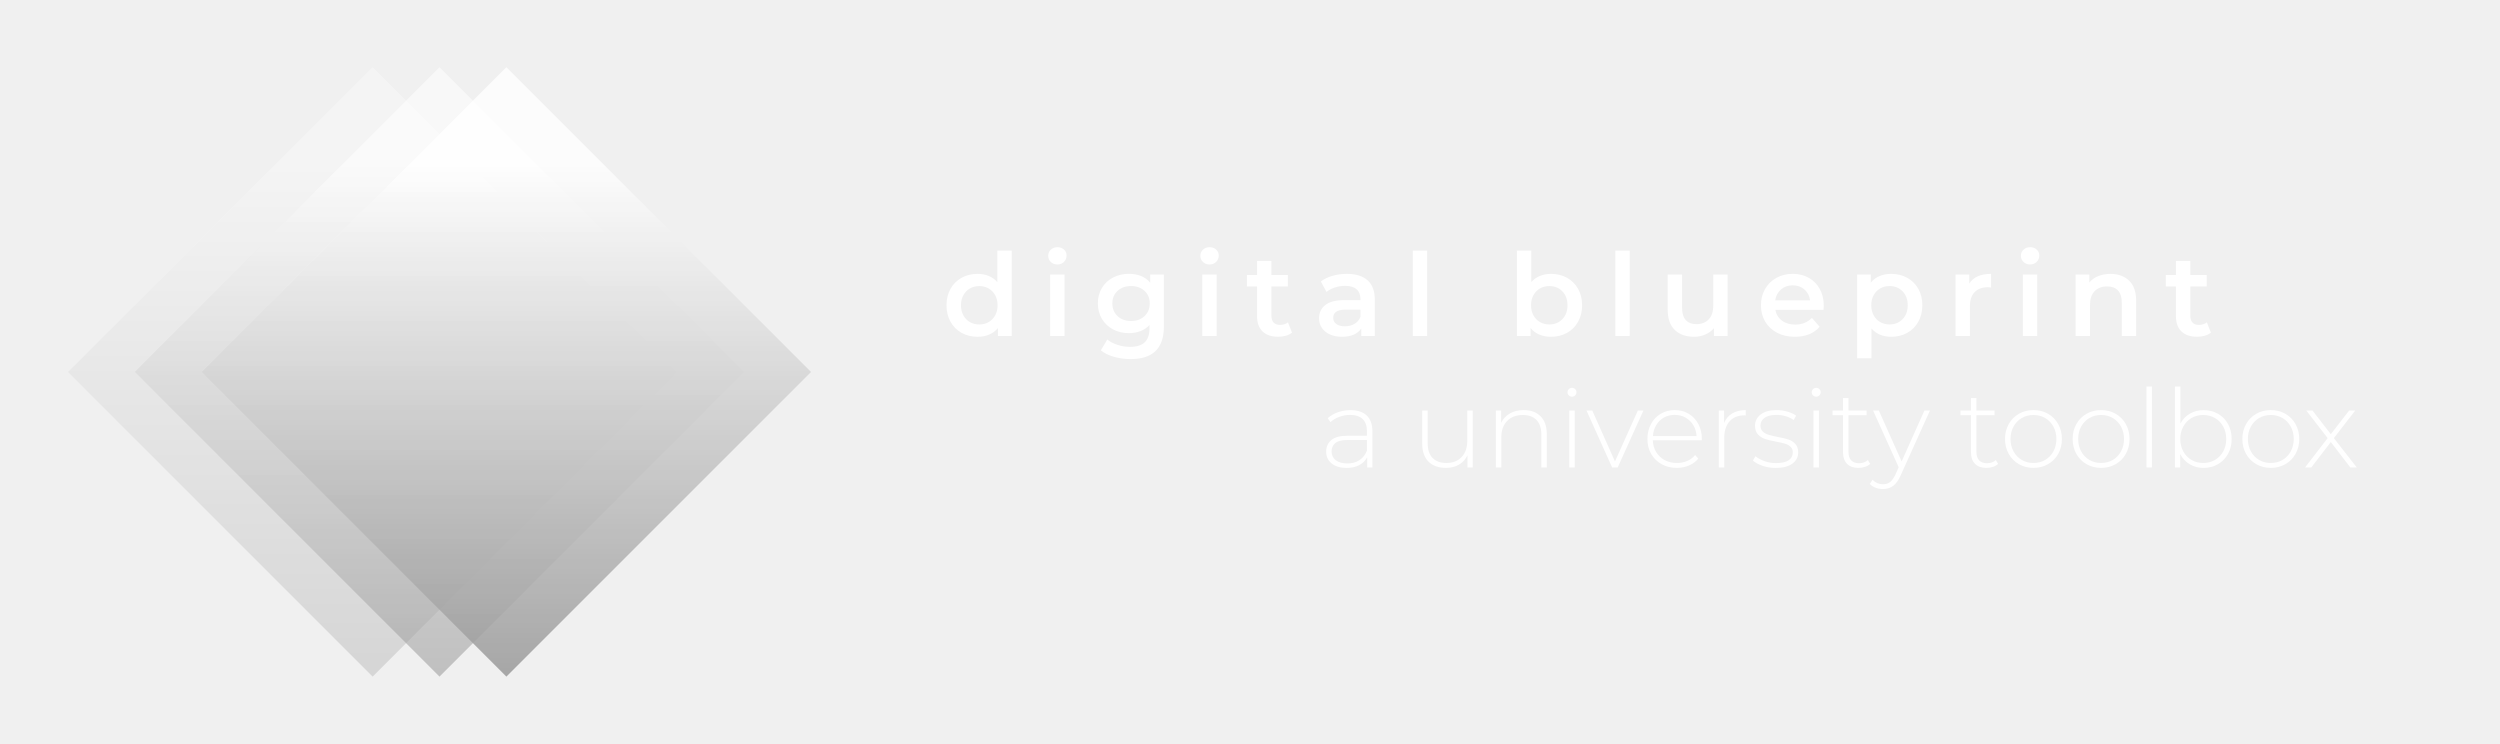
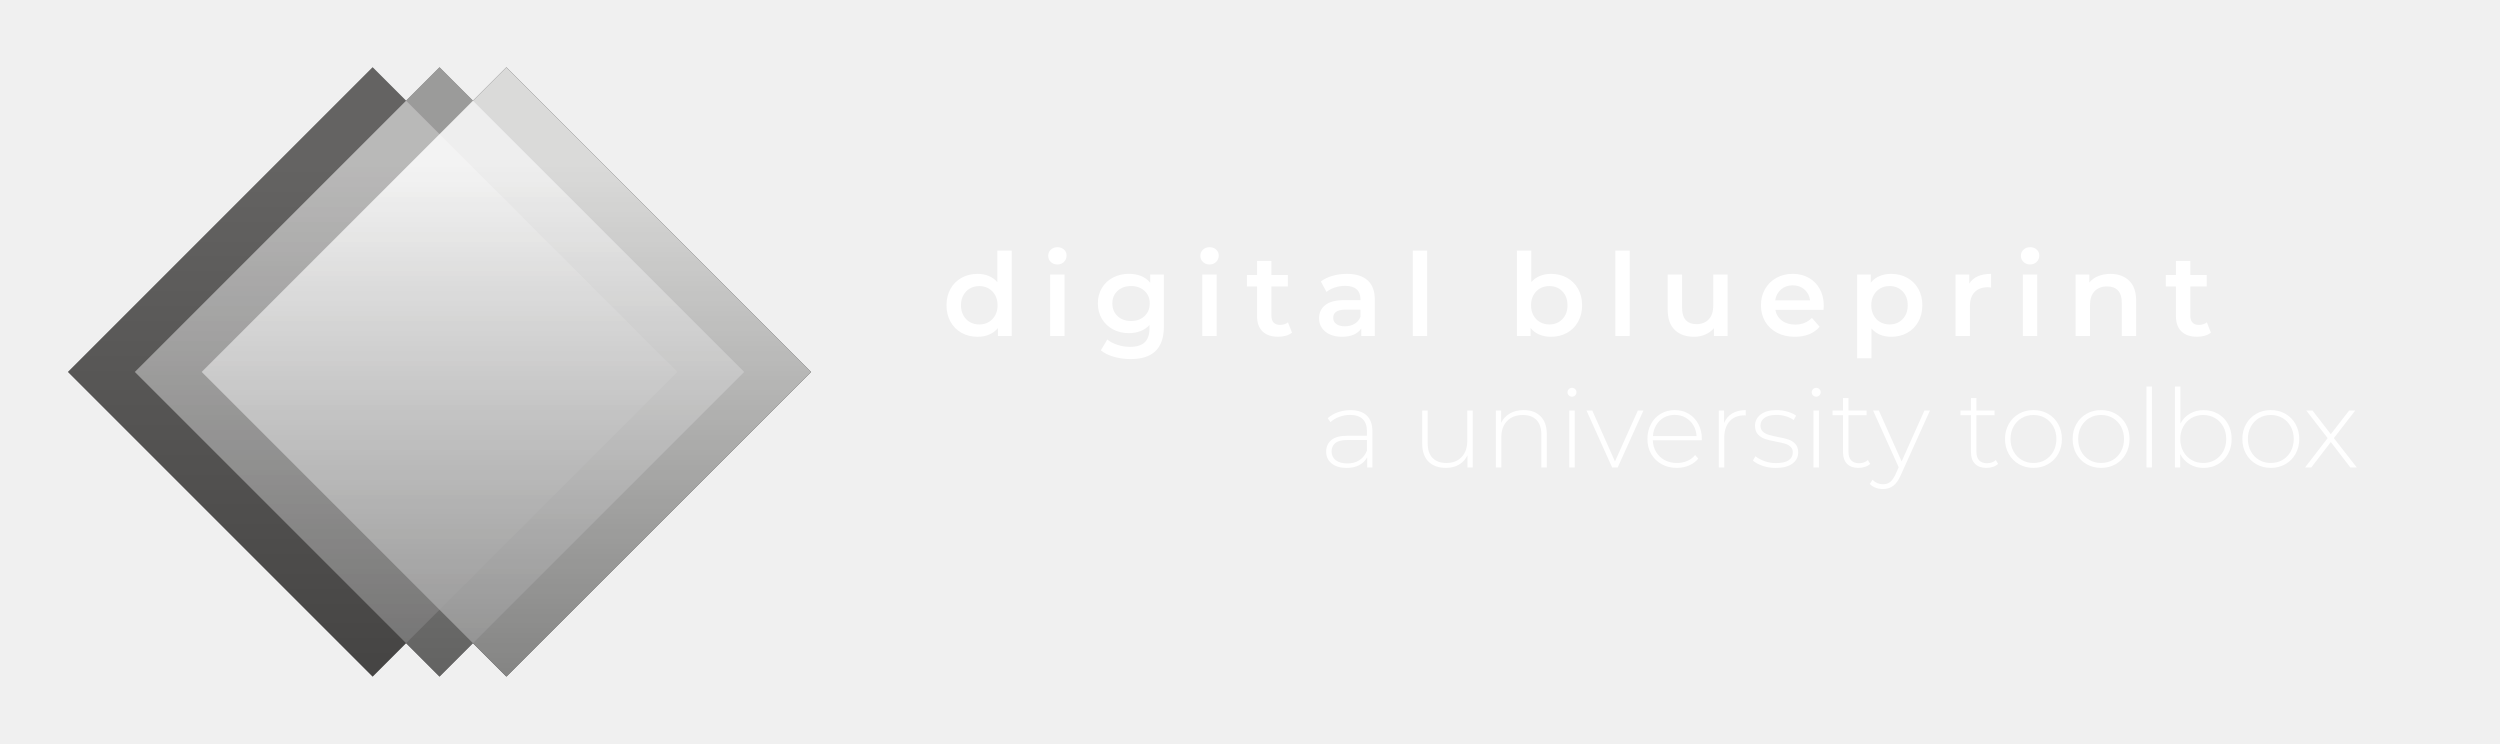
<svg xmlns="http://www.w3.org/2000/svg" xmlns:xlink="http://www.w3.org/1999/xlink" id="Ebene_1" data-name="Ebene 1" viewBox="0 0 1146 341">
  <defs>
+     <style>
+       .cls-1 {
+         fill: #fff;
+       }
+ 
+       .cls-2 {
+         fill: #222120;
+       }
+ 
+       .cls-3 {
+         fill: url(#Unbenannter_Verlauf_121);
+         opacity: .3;
+       }
+ 
+       .cls-4 {
+         fill: url(#Unbenannter_Verlauf_121-2);
+         opacity: .55;
+       }
+ 
+       .cls-5 {
+         fill: url(#Unbenannter_Verlauf_121-3);
+         opacity: .83;
+       }
+     </style>
    <linearGradient id="Unbenannter_Verlauf_121" data-name="Unbenannter Verlauf 121" x1="170.81" y1="-1531.84" x2="170.81" y2="-1811.16" gradientTransform="translate(-1131.9 1231.64) rotate(45)" gradientUnits="userSpaceOnUse">
      <stop offset=".01" stop-color="#999" />
      <stop offset=".84" stop-color="#fff" />
    </linearGradient>
    <linearGradient id="Unbenannter_Verlauf_121-2" data-name="Unbenannter Verlauf 121" x1="201.47" y1="-1531.84" x2="201.47" y2="-1811.16" gradientTransform="translate(-1122.92 1209.96) rotate(45)" xlink:href="#Unbenannter_Verlauf_121" />
    <linearGradient id="Unbenannter_Verlauf_121-3" data-name="Unbenannter Verlauf 121" x1="232.13" y1="-1531.84" x2="232.13" y2="-1811.16" gradientTransform="translate(-1113.94 1188.29) rotate(45)" xlink:href="#Unbenannter_Verlauf_121" />
  </defs>
  <g>
-     <path d="M463.77,114.89v39.12h-6.33v-3.64c-1.09,1.34-2.43,2.34-4.03,3.01-1.6,.67-3.37,1-5.3,1-2.71,0-5.14-.6-7.3-1.79-2.16-1.2-3.86-2.89-5.09-5.09s-1.84-4.72-1.84-7.57,.61-5.36,1.84-7.54,2.93-3.87,5.09-5.06c2.16-1.2,4.6-1.79,7.3-1.79,1.86,0,3.57,.32,5.11,.95s2.87,1.58,3.96,2.85v-14.45h6.59Zm-10.6,32.77c1.27-.72,2.27-1.75,3.01-3.08s1.11-2.88,1.11-4.64-.37-3.3-1.11-4.64c-.74-1.33-1.74-2.36-3.01-3.08-1.26-.72-2.69-1.08-4.27-1.08s-3,.36-4.27,1.08-2.27,1.75-3.01,3.08c-.74,1.34-1.11,2.88-1.11,4.64s.37,3.3,1.11,4.64,1.74,2.36,3.01,3.08,2.69,1.08,4.27,1.08,3.01-.36,4.27-1.08Z" style="fill: #fff;" />
-     <path d="M481.7,120.08c-.81-.76-1.21-1.7-1.21-2.82s.4-2.06,1.21-2.82c.81-.75,1.81-1.13,3.01-1.13s2.2,.36,3,1.08c.81,.72,1.21,1.63,1.21,2.72,0,1.16-.4,2.13-1.19,2.93s-1.8,1.19-3.03,1.19-2.2-.38-3.01-1.13Zm-.32,5.77h6.59v28.16h-6.59v-28.16Z" style="fill: #fff;" />
-     <path d="M533.52,125.85v23.88c0,9.91-5.06,14.87-15.18,14.87-2.71,0-5.27-.34-7.7-1.03-2.42-.68-4.43-1.68-6.01-2.98l2.95-4.96c1.23,1.02,2.79,1.84,4.67,2.45,1.88,.62,3.79,.92,5.72,.92,3.09,0,5.36-.7,6.8-2.11,1.44-1.41,2.16-3.55,2.16-6.43v-1.48c-1.13,1.23-2.5,2.16-4.11,2.79-1.62,.63-3.39,.95-5.33,.95-2.67,0-5.09-.57-7.25-1.71-2.16-1.14-3.87-2.75-5.11-4.82-1.25-2.07-1.87-4.45-1.87-7.12s.62-5.04,1.87-7.09,2.95-3.65,5.11-4.77c2.16-1.12,4.58-1.69,7.25-1.69,2.04,0,3.89,.33,5.56,1,1.67,.67,3.07,1.69,4.19,3.06v-3.74h6.27Zm-8.88,19.06c1.6-1.49,2.4-3.44,2.4-5.83s-.8-4.27-2.4-5.75c-1.6-1.47-3.65-2.21-6.14-2.21s-4.6,.74-6.2,2.21c-1.6,1.48-2.4,3.39-2.4,5.75s.8,4.33,2.4,5.83,3.66,2.24,6.2,2.24,4.54-.75,6.14-2.24Z" style="fill: #fff;" />
-     <path d="M551.45,120.08c-.81-.76-1.21-1.7-1.21-2.82s.4-2.06,1.21-2.82c.81-.75,1.81-1.13,3.01-1.13s2.2,.36,3,1.08c.81,.72,1.21,1.63,1.21,2.72,0,1.16-.4,2.13-1.19,2.93s-1.8,1.19-3.03,1.19-2.2-.38-3.01-1.13Zm-.32,5.77h6.59v28.16h-6.59v-28.16Z" style="fill: #fff;" />
-     <path d="M592.26,152.48c-.77,.63-1.71,1.11-2.82,1.42s-2.28,.47-3.51,.47c-3.09,0-5.48-.81-7.17-2.43-1.69-1.62-2.53-3.97-2.53-7.07v-13.55h-4.64v-5.27h4.64v-6.43h6.59v6.43h7.54v5.27h-7.54v13.39c0,1.37,.33,2.42,1,3.14,.67,.72,1.63,1.08,2.9,1.08,1.48,0,2.71-.39,3.69-1.16l1.84,4.69Z" style="fill: #fff;" />
-     <path d="M626.93,128.52c2.2,1.99,3.29,4.98,3.29,8.99v16.5h-6.22v-3.43c-.81,1.23-1.96,2.17-3.45,2.82-1.49,.65-3.3,.98-5.4,.98s-3.96-.36-5.54-1.08c-1.58-.72-2.8-1.72-3.67-3s-1.29-2.73-1.29-4.35c0-2.53,.94-4.56,2.82-6.09,1.88-1.53,4.84-2.29,8.88-2.29h7.28v-.42c0-1.97-.59-3.48-1.77-4.54-1.18-1.05-2.93-1.58-5.25-1.58-1.58,0-3.14,.25-4.67,.74-1.53,.49-2.82,1.18-3.88,2.05l-2.58-4.8c1.48-1.12,3.25-1.99,5.33-2.58,2.07-.6,4.27-.9,6.59-.9,4.15,0,7.32,.99,9.52,2.98Zm-6.01,19.93c1.28-.76,2.19-1.84,2.71-3.24v-3.27h-6.8c-3.8,0-5.69,1.25-5.69,3.74,0,1.2,.47,2.14,1.42,2.85s2.27,1.05,3.96,1.05,3.12-.38,4.4-1.13Z" style="fill: #fff;" />
-     <path d="M647.62,114.89h6.59v39.12h-6.59v-39.12Z" style="fill: #fff;" />
-     <path d="M718.3,127.33c2.16,1.2,3.86,2.88,5.09,5.06s1.85,4.69,1.85,7.54-.62,5.37-1.85,7.57-2.93,3.89-5.09,5.09c-2.16,1.2-4.61,1.79-7.35,1.79-1.93,0-3.7-.34-5.3-1-1.6-.67-2.94-1.67-4.03-3.01v3.64h-6.27v-39.12h6.59v14.39c1.12-1.23,2.45-2.16,3.98-2.79,1.53-.63,3.21-.95,5.04-.95,2.74,0,5.19,.6,7.35,1.79Zm-2.11,18.98c1.56-1.62,2.35-3.74,2.35-6.38s-.78-4.76-2.35-6.38c-1.56-1.62-3.56-2.42-5.98-2.42-1.58,0-3.01,.36-4.27,1.08-1.26,.72-2.27,1.75-3,3.08-.74,1.34-1.11,2.88-1.11,4.64s.37,3.3,1.11,4.64,1.74,2.36,3,3.08c1.27,.72,2.69,1.08,4.27,1.08,2.42,0,4.42-.81,5.98-2.43Z" style="fill: #fff;" />
-     <path d="M740.47,114.89h6.59v39.12h-6.59v-39.12Z" style="fill: #fff;" />
-     <path d="M791.93,125.85v28.16h-6.27v-3.59c-1.05,1.27-2.37,2.24-3.96,2.93-1.58,.69-3.29,1.03-5.11,1.03-3.76,0-6.72-1.05-8.88-3.14-2.16-2.09-3.24-5.19-3.24-9.3v-16.08h6.59v15.19c0,2.53,.57,4.42,1.71,5.67,1.14,1.25,2.77,1.87,4.88,1.87,2.35,0,4.23-.73,5.62-2.19s2.08-3.56,2.08-6.3v-14.24h6.59Z" style="fill: #fff;" />
-     <path d="M835.9,142.04h-22.09c.39,2.07,1.4,3.72,3.03,4.93s3.66,1.82,6.09,1.82c3.09,0,5.64-1.02,7.65-3.06l3.53,4.06c-1.27,1.51-2.87,2.65-4.8,3.43-1.93,.77-4.11,1.16-6.54,1.16-3.09,0-5.82-.62-8.17-1.85s-4.17-2.94-5.46-5.14-1.92-4.68-1.92-7.46,.62-5.21,1.87-7.41,2.98-3.91,5.19-5.14c2.21-1.23,4.71-1.85,7.49-1.85s5.19,.61,7.36,1.82c2.16,1.21,3.85,2.92,5.06,5.12s1.82,4.74,1.82,7.62c0,.46-.04,1.11-.11,1.95Zm-19.48-9.36c-1.46,1.25-2.35,2.91-2.66,4.98h15.98c-.28-2.04-1.14-3.69-2.58-4.96-1.44-1.26-3.23-1.9-5.38-1.9s-3.89,.62-5.35,1.87Z" style="fill: #fff;" />
-     <path d="M874.26,127.33c2.16,1.2,3.86,2.88,5.09,5.06s1.85,4.69,1.85,7.54-.62,5.37-1.85,7.57-2.93,3.89-5.09,5.09c-2.16,1.2-4.61,1.79-7.35,1.79-3.8,0-6.8-1.27-9.02-3.8v13.66h-6.59v-38.38h6.27v3.69c1.09-1.34,2.43-2.34,4.03-3.01s3.37-1,5.3-1c2.74,0,5.19,.6,7.35,1.79Zm-2.11,18.98c1.56-1.62,2.35-3.74,2.35-6.38s-.78-4.76-2.35-6.38c-1.56-1.62-3.56-2.42-5.98-2.42-1.58,0-3.01,.36-4.27,1.08-1.26,.72-2.27,1.75-3,3.08-.74,1.34-1.11,2.88-1.11,4.64s.37,3.3,1.11,4.64,1.74,2.36,3,3.08c1.27,.72,2.69,1.08,4.27,1.08,2.42,0,4.42-.81,5.98-2.43Z" style="fill: #fff;" />
-     <path d="M912.72,125.54v6.28c-.56-.11-1.07-.16-1.53-.16-2.57,0-4.57,.75-6.01,2.24-1.44,1.49-2.16,3.65-2.16,6.46v13.66h-6.59v-28.16h6.27v4.11c1.9-2.95,5.24-4.43,10.02-4.43Z" style="fill: #fff;" />
-     <path d="M927.59,120.08c-.81-.76-1.21-1.7-1.21-2.82s.4-2.06,1.21-2.82c.81-.75,1.81-1.13,3.01-1.13s2.2,.36,3,1.08c.81,.72,1.21,1.63,1.21,2.72,0,1.16-.4,2.13-1.19,2.93s-1.8,1.19-3.03,1.19-2.2-.38-3.01-1.13Zm-.32,5.77h6.59v28.16h-6.59v-28.16Z" style="fill: #fff;" />
-     <path d="M975.99,128.65c2.14,2.07,3.22,5.15,3.22,9.23v16.13h-6.59v-15.29c0-2.46-.58-4.31-1.74-5.56s-2.81-1.87-4.96-1.87c-2.43,0-4.34,.73-5.75,2.19-1.41,1.46-2.11,3.56-2.11,6.3v14.24h-6.59v-28.16h6.27v3.64c1.09-1.3,2.46-2.29,4.11-2.95s3.51-1,5.59-1c3.55,0,6.4,1.04,8.54,3.11Z" style="fill: #fff;" />
-     <path d="M1013.48,152.48c-.77,.63-1.71,1.11-2.82,1.42s-2.28,.47-3.51,.47c-3.09,0-5.48-.81-7.17-2.43-1.69-1.62-2.53-3.97-2.53-7.07v-13.55h-4.64v-5.27h4.64v-6.43h6.59v6.43h7.54v5.27h-7.54v13.39c0,1.37,.33,2.42,1,3.14,.67,.72,1.63,1.08,2.9,1.08,1.48,0,2.71-.39,3.69-1.16l1.84,4.69Z" style="fill: #fff;" />
+     <path class="cls-1" d="M463.77,114.89v39.12h-6.33v-3.64c-1.09,1.34-2.43,2.34-4.03,3.01-1.6,.67-3.37,1-5.3,1-2.71,0-5.14-.6-7.3-1.79-2.16-1.2-3.86-2.89-5.09-5.09s-1.84-4.72-1.84-7.57,.61-5.36,1.84-7.54,2.93-3.87,5.09-5.06c2.16-1.2,4.6-1.79,7.3-1.79,1.86,0,3.57,.32,5.11,.95s2.87,1.58,3.96,2.85v-14.45h6.59Zm-10.6,32.77c1.27-.72,2.27-1.75,3.01-3.08s1.11-2.88,1.11-4.64-.37-3.3-1.11-4.64c-.74-1.33-1.74-2.36-3.01-3.08-1.26-.72-2.69-1.08-4.27-1.08s-3,.36-4.27,1.08-2.27,1.75-3.01,3.08c-.74,1.34-1.11,2.88-1.11,4.64s.37,3.3,1.11,4.64,1.74,2.36,3.01,3.08,2.69,1.08,4.27,1.08,3.01-.36,4.27-1.08Z" />
+     <path class="cls-1" d="M481.7,120.08c-.81-.76-1.21-1.7-1.21-2.82s.4-2.06,1.21-2.82c.81-.75,1.81-1.13,3.01-1.13s2.2,.36,3,1.08c.81,.72,1.21,1.63,1.21,2.72,0,1.16-.4,2.13-1.19,2.93s-1.8,1.19-3.03,1.19-2.2-.38-3.01-1.13Zm-.32,5.77h6.59v28.16h-6.59v-28.16Z" />
+     <path class="cls-1" d="M533.52,125.85v23.88c0,9.91-5.06,14.87-15.18,14.87-2.71,0-5.27-.34-7.7-1.03-2.42-.68-4.43-1.68-6.01-2.98l2.95-4.96c1.23,1.02,2.79,1.84,4.67,2.45,1.88,.62,3.79,.92,5.72,.92,3.09,0,5.36-.7,6.8-2.11,1.44-1.41,2.16-3.55,2.16-6.43v-1.48c-1.13,1.23-2.5,2.16-4.11,2.79-1.62,.63-3.39,.95-5.33,.95-2.67,0-5.09-.57-7.25-1.71-2.16-1.14-3.87-2.75-5.11-4.82-1.25-2.07-1.87-4.45-1.87-7.12s.62-5.04,1.87-7.09,2.95-3.65,5.11-4.77c2.16-1.12,4.58-1.69,7.25-1.69,2.04,0,3.89,.33,5.56,1,1.67,.67,3.07,1.69,4.19,3.06v-3.74h6.27Zm-8.88,19.06c1.6-1.49,2.4-3.44,2.4-5.83s-.8-4.27-2.4-5.75c-1.6-1.47-3.65-2.21-6.14-2.21s-4.6,.74-6.2,2.21c-1.6,1.48-2.4,3.39-2.4,5.75s.8,4.33,2.4,5.83,3.66,2.24,6.2,2.24,4.54-.75,6.14-2.24Z" />
+     <path class="cls-1" d="M551.45,120.08c-.81-.76-1.21-1.7-1.21-2.82s.4-2.06,1.21-2.82c.81-.75,1.81-1.13,3.01-1.13s2.2,.36,3,1.08c.81,.72,1.21,1.63,1.21,2.72,0,1.16-.4,2.13-1.19,2.93s-1.8,1.19-3.03,1.19-2.2-.38-3.01-1.13Zm-.32,5.77h6.59v28.16h-6.59v-28.16Z" />
+     <path class="cls-1" d="M592.26,152.48c-.77,.63-1.71,1.11-2.82,1.42s-2.28,.47-3.51,.47c-3.09,0-5.48-.81-7.17-2.43-1.69-1.62-2.53-3.97-2.53-7.07v-13.55h-4.64v-5.27h4.64v-6.43h6.59v6.43h7.54v5.27h-7.54v13.39c0,1.37,.33,2.42,1,3.14,.67,.72,1.63,1.08,2.9,1.08,1.48,0,2.71-.39,3.69-1.16l1.84,4.69Z" />
+     <path class="cls-1" d="M626.93,128.52c2.2,1.99,3.29,4.98,3.29,8.99v16.5h-6.22v-3.43c-.81,1.23-1.96,2.17-3.45,2.82-1.49,.65-3.3,.98-5.4,.98s-3.96-.36-5.54-1.08c-1.58-.72-2.8-1.72-3.67-3s-1.29-2.73-1.29-4.35c0-2.53,.94-4.56,2.82-6.09,1.88-1.53,4.84-2.29,8.88-2.29h7.28v-.42c0-1.97-.59-3.48-1.77-4.54-1.18-1.05-2.93-1.58-5.25-1.58-1.58,0-3.14,.25-4.67,.74-1.53,.49-2.82,1.18-3.88,2.05l-2.58-4.8c1.48-1.12,3.25-1.99,5.33-2.58,2.07-.6,4.27-.9,6.59-.9,4.15,0,7.32,.99,9.52,2.98Zm-6.01,19.93c1.28-.76,2.19-1.84,2.71-3.24v-3.27h-6.8c-3.8,0-5.69,1.25-5.69,3.74,0,1.2,.47,2.14,1.42,2.85s2.27,1.05,3.96,1.05,3.12-.38,4.4-1.13Z" />
+     <path class="cls-1" d="M647.62,114.89h6.59v39.12h-6.59v-39.12Z" />
+     <path class="cls-1" d="M718.3,127.33c2.16,1.2,3.86,2.88,5.09,5.06s1.85,4.69,1.85,7.54-.62,5.37-1.85,7.57-2.93,3.89-5.09,5.09c-2.16,1.2-4.61,1.79-7.35,1.79-1.93,0-3.7-.34-5.3-1-1.6-.67-2.94-1.67-4.03-3.01v3.64h-6.27v-39.12h6.59v14.39c1.12-1.23,2.45-2.16,3.98-2.79,1.53-.63,3.21-.95,5.04-.95,2.74,0,5.19,.6,7.35,1.79Zm-2.11,18.98c1.56-1.62,2.35-3.74,2.35-6.38s-.78-4.76-2.35-6.38c-1.56-1.62-3.56-2.42-5.98-2.42-1.58,0-3.01,.36-4.27,1.08-1.26,.72-2.27,1.75-3,3.08-.74,1.34-1.11,2.88-1.11,4.64s.37,3.3,1.11,4.64,1.74,2.36,3,3.08c1.27,.72,2.69,1.08,4.27,1.08,2.42,0,4.42-.81,5.98-2.43Z" />
+     <path class="cls-1" d="M740.47,114.89h6.59v39.12h-6.59v-39.12Z" />
+     <path class="cls-1" d="M791.93,125.85v28.16h-6.27v-3.59c-1.05,1.27-2.37,2.24-3.96,2.93-1.58,.69-3.29,1.03-5.11,1.03-3.76,0-6.72-1.05-8.88-3.14-2.16-2.09-3.24-5.19-3.24-9.3v-16.08h6.59v15.19c0,2.53,.57,4.42,1.71,5.67,1.14,1.25,2.77,1.87,4.88,1.87,2.35,0,4.23-.73,5.62-2.19s2.08-3.56,2.08-6.3v-14.24h6.59Z" />
+     <path class="cls-1" d="M835.9,142.04h-22.09c.39,2.07,1.4,3.72,3.03,4.93s3.66,1.82,6.09,1.82c3.09,0,5.64-1.02,7.65-3.06l3.53,4.06c-1.27,1.51-2.87,2.65-4.8,3.43-1.93,.77-4.11,1.16-6.54,1.16-3.09,0-5.82-.62-8.17-1.85s-4.17-2.94-5.46-5.14-1.92-4.68-1.92-7.46,.62-5.21,1.87-7.41,2.98-3.91,5.19-5.14c2.21-1.23,4.71-1.85,7.49-1.85s5.19,.61,7.36,1.82c2.16,1.21,3.85,2.92,5.06,5.12s1.82,4.74,1.82,7.62c0,.46-.04,1.11-.11,1.95Zm-19.48-9.36c-1.46,1.25-2.35,2.91-2.66,4.98h15.98c-.28-2.04-1.14-3.69-2.58-4.96-1.44-1.26-3.23-1.9-5.38-1.9s-3.89,.62-5.35,1.87Z" />
+     <path class="cls-1" d="M874.26,127.33c2.16,1.2,3.86,2.88,5.09,5.06s1.85,4.69,1.85,7.54-.62,5.37-1.85,7.57-2.93,3.89-5.09,5.09c-2.16,1.2-4.61,1.79-7.35,1.79-3.8,0-6.8-1.27-9.02-3.8v13.66h-6.59v-38.38h6.27v3.69c1.09-1.34,2.43-2.34,4.03-3.01s3.37-1,5.3-1c2.74,0,5.19,.6,7.35,1.79Zm-2.11,18.98c1.56-1.62,2.35-3.74,2.35-6.38s-.78-4.76-2.35-6.38c-1.56-1.62-3.56-2.42-5.98-2.42-1.58,0-3.01,.36-4.27,1.08-1.26,.72-2.27,1.75-3,3.08-.74,1.34-1.11,2.88-1.11,4.64s.37,3.3,1.11,4.64,1.74,2.36,3,3.08c1.27,.72,2.69,1.08,4.27,1.08,2.42,0,4.42-.81,5.98-2.43Z" />
+     <path class="cls-1" d="M912.72,125.54v6.28c-.56-.11-1.07-.16-1.53-.16-2.57,0-4.57,.75-6.01,2.24-1.44,1.49-2.16,3.65-2.16,6.46v13.66h-6.59v-28.16h6.27v4.11c1.9-2.95,5.24-4.43,10.02-4.43Z" />
+     <path class="cls-1" d="M927.59,120.08c-.81-.76-1.21-1.7-1.21-2.82s.4-2.06,1.21-2.82c.81-.75,1.81-1.13,3.01-1.13s2.2,.36,3,1.08c.81,.72,1.21,1.63,1.21,2.72,0,1.16-.4,2.13-1.19,2.93s-1.8,1.19-3.03,1.19-2.2-.38-3.01-1.13Zm-.32,5.77h6.59v28.16h-6.59v-28.16Z" />
+     <path class="cls-1" d="M975.99,128.65c2.14,2.07,3.22,5.15,3.22,9.23v16.13h-6.59v-15.29c0-2.46-.58-4.31-1.74-5.56s-2.81-1.87-4.96-1.87c-2.43,0-4.34,.73-5.75,2.19-1.41,1.46-2.11,3.56-2.11,6.3v14.24h-6.59v-28.16h6.27v3.64c1.09-1.3,2.46-2.29,4.11-2.95s3.51-1,5.59-1c3.55,0,6.4,1.04,8.54,3.11Z" />
+     <path class="cls-1" d="M1013.48,152.48c-.77,.63-1.71,1.11-2.82,1.42s-2.28,.47-3.51,.47c-3.09,0-5.48-.81-7.17-2.43-1.69-1.62-2.53-3.97-2.53-7.07v-13.55h-4.64v-5.27h4.64v-6.43h6.59v6.43h7.54v5.27h-7.54v13.39c0,1.37,.33,2.42,1,3.14,.67,.72,1.63,1.08,2.9,1.08,1.48,0,2.71-.39,3.69-1.16l1.84,4.69Z" />
  </g>
  <g>
-     <path d="M626.51,190.46c1.73,1.65,2.6,4.08,2.6,7.28v16.55h-2.4v-4.65c-.83,1.53-2.05,2.73-3.65,3.58-1.6,.85-3.52,1.28-5.75,1.28-2.9,0-5.19-.68-6.88-2.05s-2.52-3.17-2.52-5.4,.77-3.92,2.33-5.28c1.55-1.35,4.02-2.02,7.42-2.02h8.95v-2.1c0-2.43-.66-4.28-1.97-5.55-1.32-1.27-3.24-1.9-5.78-1.9-1.73,0-3.39,.3-4.97,.9-1.58,.6-2.92,1.4-4.02,2.4l-1.25-1.8c1.3-1.17,2.87-2.08,4.7-2.73,1.83-.65,3.75-.97,5.75-.97,3.23,0,5.72,.83,7.45,2.47Zm-3.33,20.48c1.52-1,2.66-2.45,3.42-4.35v-4.9h-8.9c-2.57,0-4.42,.47-5.58,1.4-1.15,.93-1.72,2.22-1.72,3.85s.63,3.04,1.9,4.02c1.27,.98,3.05,1.48,5.35,1.48,2.17,0,4.01-.5,5.52-1.5Z" style="fill: #fff;" />
-     <path d="M675.1,188.18v26.1h-2.4v-5.6c-.87,1.83-2.15,3.26-3.85,4.27-1.7,1.02-3.7,1.53-6,1.53-3.4,0-6.07-.95-8-2.85-1.93-1.9-2.9-4.63-2.9-8.2v-15.25h2.5v15.05c0,2.93,.75,5.17,2.25,6.7s3.62,2.3,6.35,2.3c2.93,0,5.26-.92,6.98-2.75,1.72-1.83,2.57-4.3,2.57-7.4v-13.9h2.5Z" style="fill: #fff;" />
-     <path d="M706.2,190.83c1.9,1.9,2.85,4.63,2.85,8.2v15.25h-2.5v-15.05c0-2.93-.74-5.17-2.22-6.7-1.48-1.53-3.56-2.3-6.22-2.3-3.07,0-5.48,.92-7.25,2.75-1.77,1.83-2.65,4.3-2.65,7.4v13.9h-2.5v-26.1h2.4v5.65c.9-1.83,2.24-3.27,4.02-4.3s3.89-1.55,6.33-1.55c3.27,0,5.85,.95,7.75,2.85Z" style="fill: #fff;" />
-     <path d="M719.15,181.26c-.4-.38-.6-.86-.6-1.42s.2-1.05,.6-1.45c.4-.4,.88-.6,1.45-.6s1.05,.19,1.45,.58c.4,.38,.6,.86,.6,1.42s-.2,1.05-.6,1.45c-.4,.4-.88,.6-1.45,.6s-1.05-.19-1.45-.58Zm.2,6.93h2.5v26.1h-2.5v-26.1Z" style="fill: #fff;" />
-     <path d="M753.35,188.18l-11.8,26.1h-2.55l-11.75-26.1h2.65l10.4,23.35,10.5-23.35h2.55Z" style="fill: #fff;" />
-     <path d="M780.1,201.83h-22.45c.07,2.03,.58,3.84,1.55,5.42,.97,1.58,2.27,2.81,3.92,3.68,1.65,.87,3.51,1.3,5.58,1.3,1.7,0,3.27-.31,4.72-.92s2.66-1.53,3.62-2.73l1.45,1.65c-1.13,1.37-2.56,2.42-4.28,3.15-1.72,.73-3.58,1.1-5.58,1.1-2.6,0-4.92-.57-6.95-1.7-2.03-1.13-3.62-2.7-4.78-4.7-1.15-2-1.72-4.28-1.72-6.85s.54-4.81,1.62-6.83c1.08-2.02,2.58-3.59,4.47-4.72,1.9-1.13,4.03-1.7,6.4-1.7s4.49,.56,6.38,1.67c1.88,1.12,3.37,2.67,4.45,4.67s1.62,4.27,1.62,6.8l-.05,.7Zm-17.35-10.42c-1.47,.82-2.64,1.97-3.53,3.45s-1.39,3.16-1.52,5.02h20c-.1-1.87-.6-3.53-1.5-5-.9-1.47-2.08-2.62-3.55-3.45s-3.12-1.25-4.95-1.25-3.48,.41-4.95,1.22Z" style="fill: #fff;" />
-     <path d="M794.05,189.51c1.7-1.02,3.77-1.52,6.2-1.52v2.45l-.6-.05c-2.9,0-5.17,.91-6.8,2.73-1.63,1.82-2.45,4.34-2.45,7.58v13.6h-2.5v-26.1h2.4v5.7c.8-1.9,2.05-3.36,3.75-4.38Z" style="fill: #fff;" />
-     <path d="M808,213.53c-1.9-.63-3.38-1.43-4.45-2.4l1.15-2c1.07,.9,2.44,1.65,4.12,2.25,1.68,.6,3.44,.9,5.28,.9,2.63,0,4.58-.43,5.83-1.3,1.25-.87,1.88-2.07,1.88-3.6,0-1.1-.34-1.97-1.03-2.6-.68-.63-1.53-1.1-2.53-1.4-1-.3-2.38-.62-4.15-.95-2.07-.37-3.73-.77-5-1.2-1.27-.43-2.35-1.13-3.25-2.1-.9-.97-1.35-2.3-1.35-4,0-2.07,.86-3.77,2.57-5.12,1.72-1.35,4.16-2.02,7.33-2.02,1.67,0,3.32,.23,4.95,.7,1.63,.47,2.97,1.08,4,1.85l-1.15,2c-1.07-.77-2.28-1.35-3.65-1.75-1.37-.4-2.77-.6-4.2-.6-2.43,0-4.27,.45-5.5,1.35-1.23,.9-1.85,2.08-1.85,3.55,0,1.17,.35,2.08,1.05,2.73,.7,.65,1.56,1.13,2.58,1.45,1.02,.32,2.44,.66,4.27,1.03,2.03,.37,3.67,.76,4.92,1.17,1.25,.42,2.31,1.09,3.17,2.03,.87,.93,1.3,2.22,1.3,3.85,0,2.17-.9,3.9-2.7,5.2s-4.33,1.95-7.6,1.95c-2.1,0-4.1-.32-6-.95Z" style="fill: #fff;" />
-     <path d="M831.1,181.26c-.4-.38-.6-.86-.6-1.42s.2-1.05,.6-1.45c.4-.4,.88-.6,1.45-.6s1.05,.19,1.45,.58c.4,.38,.6,.86,.6,1.42s-.2,1.05-.6,1.45c-.4,.4-.88,.6-1.45,.6s-1.05-.19-1.45-.58Zm.2,6.93h2.5v26.1h-2.5v-26.1Z" style="fill: #fff;" />
-     <path d="M857.3,212.63c-.63,.6-1.42,1.06-2.38,1.38s-1.94,.48-2.98,.48c-2.27,0-4.02-.62-5.25-1.88-1.23-1.25-1.85-2.99-1.85-5.23v-17.05h-4.8v-2.15h4.8v-5.7h2.5v5.7h8.3v2.15h-8.3v16.8c0,1.7,.41,2.99,1.23,3.88,.82,.88,2.02,1.33,3.62,1.33s2.98-.48,4.05-1.45l1.05,1.75Z" style="fill: #fff;" />
-     <path d="M884.7,188.18l-13.4,29.65c-1,2.3-2.16,3.93-3.47,4.9-1.32,.97-2.88,1.45-4.67,1.45-1.2,0-2.33-.2-3.38-.6-1.05-.4-1.94-.98-2.67-1.75l1.25-1.9c1.33,1.37,2.95,2.05,4.85,2.05,1.27,0,2.35-.35,3.25-1.05,.9-.7,1.73-1.9,2.5-3.6l1.4-3.15-11.75-26h2.65l10.45,23.35,10.45-23.35h2.55Z" style="fill: #fff;" />
-     <path d="M915.95,212.63c-.63,.6-1.42,1.06-2.38,1.38s-1.94,.48-2.98,.48c-2.27,0-4.02-.62-5.25-1.88-1.23-1.25-1.85-2.99-1.85-5.23v-17.05h-4.8v-2.15h4.8v-5.7h2.5v5.7h8.3v2.15h-8.3v16.8c0,1.7,.41,2.99,1.23,3.88,.82,.88,2.02,1.33,3.62,1.33s2.98-.48,4.05-1.45l1.05,1.75Z" style="fill: #fff;" />
-     <path d="M925.47,212.78c-1.98-1.13-3.54-2.71-4.67-4.72-1.13-2.02-1.7-4.29-1.7-6.83s.57-4.81,1.7-6.83c1.13-2.02,2.69-3.59,4.67-4.72,1.98-1.13,4.21-1.7,6.67-1.7s4.69,.57,6.67,1.7c1.98,1.13,3.54,2.71,4.67,4.72,1.13,2.02,1.7,4.29,1.7,6.83s-.57,4.81-1.7,6.83c-1.13,2.02-2.69,3.59-4.67,4.72-1.98,1.13-4.21,1.7-6.67,1.7s-4.69-.57-6.67-1.7Zm12.05-1.95c1.58-.93,2.83-2.23,3.75-3.9,.92-1.67,1.38-3.57,1.38-5.7s-.46-4.03-1.38-5.7c-.92-1.67-2.17-2.97-3.75-3.9-1.58-.93-3.38-1.4-5.38-1.4s-3.79,.47-5.38,1.4c-1.58,.93-2.83,2.23-3.75,3.9-.92,1.67-1.38,3.57-1.38,5.7s.46,4.03,1.38,5.7c.92,1.67,2.17,2.97,3.75,3.9,1.58,.93,3.38,1.4,5.38,1.4s3.79-.47,5.38-1.4Z" style="fill: #fff;" />
-     <path d="M956.47,212.78c-1.98-1.13-3.54-2.71-4.67-4.72-1.13-2.02-1.7-4.29-1.7-6.83s.57-4.81,1.7-6.83c1.13-2.02,2.69-3.59,4.67-4.72,1.98-1.13,4.21-1.7,6.67-1.7s4.69,.57,6.67,1.7c1.98,1.13,3.54,2.71,4.67,4.72,1.13,2.02,1.7,4.29,1.7,6.83s-.57,4.81-1.7,6.83c-1.13,2.02-2.69,3.59-4.67,4.72-1.98,1.13-4.21,1.7-6.67,1.7s-4.69-.57-6.67-1.7Zm12.05-1.95c1.58-.93,2.83-2.23,3.75-3.9,.92-1.67,1.38-3.57,1.38-5.7s-.46-4.03-1.38-5.7c-.92-1.67-2.17-2.97-3.75-3.9-1.58-.93-3.38-1.4-5.38-1.4s-3.79,.47-5.38,1.4c-1.58,.93-2.83,2.23-3.75,3.9-.92,1.67-1.38,3.57-1.38,5.7s.46,4.03,1.38,5.7c.92,1.67,2.17,2.97,3.75,3.9,1.58,.93,3.38,1.4,5.38,1.4s3.79-.47,5.38-1.4Z" style="fill: #fff;" />
-     <path d="M983.95,177.18h2.5v37.1h-2.5v-37.1Z" style="fill: #fff;" />
-     <path d="M1016.7,189.66c1.97,1.12,3.51,2.68,4.62,4.7,1.12,2.02,1.67,4.31,1.67,6.88s-.56,4.85-1.67,6.85c-1.12,2-2.66,3.57-4.62,4.7-1.97,1.13-4.17,1.7-6.6,1.7s-4.44-.56-6.32-1.67c-1.88-1.12-3.34-2.68-4.38-4.68v6.15h-2.4v-37.1h2.5v16.95c1.03-1.93,2.48-3.44,4.35-4.52s3.95-1.62,6.25-1.62c2.43,0,4.63,.56,6.6,1.67Zm-1.35,21.17c1.6-.93,2.86-2.23,3.78-3.9,.92-1.67,1.38-3.57,1.38-5.7s-.46-4.03-1.38-5.7c-.92-1.67-2.17-2.97-3.78-3.9-1.6-.93-3.4-1.4-5.4-1.4s-3.79,.47-5.38,1.4c-1.58,.93-2.83,2.23-3.75,3.9-.92,1.67-1.38,3.57-1.38,5.7s.46,4.03,1.38,5.7c.92,1.67,2.17,2.97,3.75,3.9,1.58,.93,3.38,1.4,5.38,1.4s3.8-.47,5.4-1.4Z" style="fill: #fff;" />
-     <path d="M1034.27,212.78c-1.98-1.13-3.54-2.71-4.67-4.72-1.13-2.02-1.7-4.29-1.7-6.83s.57-4.81,1.7-6.83c1.13-2.02,2.69-3.59,4.67-4.72,1.98-1.13,4.21-1.7,6.67-1.7s4.69,.57,6.67,1.7c1.98,1.13,3.54,2.71,4.67,4.72,1.13,2.02,1.7,4.29,1.7,6.83s-.57,4.81-1.7,6.83c-1.13,2.02-2.69,3.59-4.67,4.72-1.98,1.13-4.21,1.7-6.67,1.7s-4.69-.57-6.67-1.7Zm12.05-1.95c1.58-.93,2.83-2.23,3.75-3.9,.92-1.67,1.38-3.57,1.38-5.7s-.46-4.03-1.38-5.7c-.92-1.67-2.17-2.97-3.75-3.9-1.58-.93-3.38-1.4-5.38-1.4s-3.79,.47-5.38,1.4c-1.58,.93-2.83,2.23-3.75,3.9-.92,1.67-1.38,3.57-1.38,5.7s.46,4.03,1.38,5.7c.92,1.67,2.17,2.97,3.75,3.9,1.58,.93,3.38,1.4,5.38,1.4s3.79-.47,5.38-1.4Z" style="fill: #fff;" />
-     <path d="M1077.39,214.28l-8.95-11.65-8.95,11.65h-2.85l10.35-13.45-9.8-12.65h2.85l8.4,10.85,8.4-10.85h2.8l-9.8,12.65,10.5,13.45h-2.95Z" style="fill: #fff;" />
+     <path class="cls-1" d="M626.51,190.46c1.73,1.65,2.6,4.08,2.6,7.28v16.55h-2.4v-4.65c-.83,1.53-2.05,2.73-3.65,3.58-1.6,.85-3.52,1.28-5.75,1.28-2.9,0-5.19-.68-6.88-2.05s-2.52-3.17-2.52-5.4,.77-3.92,2.33-5.28c1.55-1.35,4.02-2.02,7.42-2.02h8.95v-2.1c0-2.43-.66-4.28-1.97-5.55-1.32-1.27-3.24-1.9-5.78-1.9-1.73,0-3.39,.3-4.97,.9-1.58,.6-2.92,1.4-4.02,2.4l-1.25-1.8c1.3-1.17,2.87-2.08,4.7-2.73,1.83-.65,3.75-.97,5.75-.97,3.23,0,5.72,.83,7.45,2.47Zm-3.33,20.48c1.52-1,2.66-2.45,3.42-4.35v-4.9h-8.9c-2.57,0-4.42,.47-5.58,1.4-1.15,.93-1.72,2.22-1.72,3.85s.63,3.04,1.9,4.02c1.27,.98,3.05,1.48,5.35,1.48,2.17,0,4.01-.5,5.52-1.5Z" />
+     <path class="cls-1" d="M675.1,188.18v26.1h-2.4v-5.6c-.87,1.83-2.15,3.26-3.85,4.27-1.7,1.02-3.7,1.53-6,1.53-3.4,0-6.07-.95-8-2.85-1.93-1.9-2.9-4.63-2.9-8.2v-15.25h2.5v15.05c0,2.93,.75,5.17,2.25,6.7s3.62,2.3,6.35,2.3c2.93,0,5.26-.92,6.98-2.75,1.72-1.83,2.57-4.3,2.57-7.4v-13.9h2.5Z" />
+     <path class="cls-1" d="M706.2,190.83c1.9,1.9,2.85,4.63,2.85,8.2v15.25h-2.5v-15.05c0-2.93-.74-5.17-2.22-6.7-1.48-1.53-3.56-2.3-6.22-2.3-3.07,0-5.48,.92-7.25,2.75-1.77,1.83-2.65,4.3-2.65,7.4v13.9h-2.5v-26.1h2.4v5.65c.9-1.83,2.24-3.27,4.02-4.3s3.89-1.55,6.33-1.55c3.27,0,5.85,.95,7.75,2.85Z" />
+     <path class="cls-1" d="M719.15,181.26c-.4-.38-.6-.86-.6-1.42s.2-1.05,.6-1.45c.4-.4,.88-.6,1.45-.6s1.05,.19,1.45,.58c.4,.38,.6,.86,.6,1.42s-.2,1.05-.6,1.45c-.4,.4-.88,.6-1.45,.6s-1.05-.19-1.45-.58Zm.2,6.93h2.5v26.1h-2.5v-26.1Z" />
+     <path class="cls-1" d="M753.35,188.18l-11.8,26.1h-2.55l-11.75-26.1h2.65l10.4,23.35,10.5-23.35h2.55Z" />
+     <path class="cls-1" d="M780.1,201.83h-22.45c.07,2.03,.58,3.84,1.55,5.42,.97,1.58,2.27,2.81,3.92,3.68,1.65,.87,3.51,1.3,5.58,1.3,1.7,0,3.27-.31,4.72-.92s2.66-1.53,3.62-2.73l1.45,1.65c-1.13,1.37-2.56,2.42-4.28,3.15-1.72,.73-3.58,1.1-5.58,1.1-2.6,0-4.92-.57-6.95-1.7-2.03-1.13-3.62-2.7-4.78-4.7-1.15-2-1.72-4.28-1.72-6.85s.54-4.81,1.62-6.83c1.08-2.02,2.58-3.59,4.47-4.72,1.9-1.13,4.03-1.7,6.4-1.7s4.49,.56,6.38,1.67c1.88,1.12,3.37,2.67,4.45,4.67s1.62,4.27,1.62,6.8l-.05,.7Zm-17.35-10.42c-1.47,.82-2.64,1.97-3.53,3.45s-1.39,3.16-1.52,5.02h20c-.1-1.87-.6-3.53-1.5-5-.9-1.47-2.08-2.62-3.55-3.45s-3.12-1.25-4.95-1.25-3.48,.41-4.95,1.22Z" />
+     <path class="cls-1" d="M794.05,189.51c1.7-1.02,3.77-1.52,6.2-1.52v2.45l-.6-.05c-2.9,0-5.17,.91-6.8,2.73-1.63,1.82-2.45,4.34-2.45,7.58v13.6h-2.5v-26.1h2.4v5.7c.8-1.9,2.05-3.36,3.75-4.38Z" />
+     <path class="cls-1" d="M808,213.53c-1.9-.63-3.38-1.43-4.45-2.4l1.15-2c1.07,.9,2.44,1.65,4.12,2.25,1.68,.6,3.44,.9,5.28,.9,2.63,0,4.58-.43,5.83-1.3,1.25-.87,1.88-2.07,1.88-3.6,0-1.1-.34-1.97-1.03-2.6-.68-.63-1.53-1.1-2.53-1.4-1-.3-2.38-.62-4.15-.95-2.07-.37-3.73-.77-5-1.2-1.27-.43-2.35-1.13-3.25-2.1-.9-.97-1.35-2.3-1.35-4,0-2.07,.86-3.77,2.57-5.12,1.72-1.35,4.16-2.02,7.33-2.02,1.67,0,3.32,.23,4.95,.7,1.63,.47,2.97,1.08,4,1.85l-1.15,2c-1.07-.77-2.28-1.35-3.65-1.75-1.37-.4-2.77-.6-4.2-.6-2.43,0-4.27,.45-5.5,1.35-1.23,.9-1.85,2.08-1.85,3.55,0,1.17,.35,2.08,1.05,2.73,.7,.65,1.56,1.13,2.58,1.45,1.02,.32,2.44,.66,4.27,1.03,2.03,.37,3.67,.76,4.92,1.17,1.25,.42,2.31,1.09,3.17,2.03,.87,.93,1.3,2.22,1.3,3.85,0,2.17-.9,3.9-2.7,5.2s-4.33,1.95-7.6,1.95c-2.1,0-4.1-.32-6-.95Z" />
+     <path class="cls-1" d="M831.1,181.26c-.4-.38-.6-.86-.6-1.42s.2-1.05,.6-1.45c.4-.4,.88-.6,1.45-.6s1.05,.19,1.45,.58c.4,.38,.6,.86,.6,1.42s-.2,1.05-.6,1.45c-.4,.4-.88,.6-1.45,.6s-1.05-.19-1.45-.58Zm.2,6.93h2.5v26.1h-2.5v-26.1Z" />
+     <path class="cls-1" d="M857.3,212.63c-.63,.6-1.42,1.06-2.38,1.38s-1.94,.48-2.98,.48c-2.27,0-4.02-.62-5.25-1.88-1.23-1.25-1.85-2.99-1.85-5.23v-17.05h-4.8v-2.15h4.8v-5.7h2.5v5.7h8.3v2.15h-8.3v16.8c0,1.7,.41,2.99,1.23,3.88,.82,.88,2.02,1.33,3.62,1.33s2.98-.48,4.05-1.45l1.05,1.75Z" />
+     <path class="cls-1" d="M884.7,188.18l-13.4,29.65c-1,2.3-2.16,3.93-3.47,4.9-1.32,.97-2.88,1.45-4.67,1.45-1.2,0-2.33-.2-3.38-.6-1.05-.4-1.94-.98-2.67-1.75l1.25-1.9c1.33,1.37,2.95,2.05,4.85,2.05,1.27,0,2.35-.35,3.25-1.05,.9-.7,1.73-1.9,2.5-3.6l1.4-3.15-11.75-26h2.65l10.45,23.35,10.45-23.35h2.55Z" />
+     <path class="cls-1" d="M915.95,212.63c-.63,.6-1.42,1.06-2.38,1.38s-1.94,.48-2.98,.48c-2.27,0-4.02-.62-5.25-1.88-1.23-1.25-1.85-2.99-1.85-5.23v-17.05h-4.8v-2.15h4.8v-5.7h2.5v5.7h8.3v2.15h-8.3v16.8c0,1.7,.41,2.99,1.23,3.88,.82,.88,2.02,1.33,3.62,1.33s2.98-.48,4.05-1.45l1.05,1.75Z" />
+     <path class="cls-1" d="M925.47,212.78c-1.98-1.13-3.54-2.71-4.67-4.72-1.13-2.02-1.7-4.29-1.7-6.83s.57-4.81,1.7-6.83c1.13-2.02,2.69-3.59,4.67-4.72,1.98-1.13,4.21-1.7,6.67-1.7s4.69,.57,6.67,1.7c1.98,1.13,3.54,2.71,4.67,4.72,1.13,2.02,1.7,4.29,1.7,6.83s-.57,4.81-1.7,6.83c-1.13,2.02-2.69,3.59-4.67,4.72-1.98,1.13-4.21,1.7-6.67,1.7s-4.69-.57-6.67-1.7Zm12.05-1.95c1.58-.93,2.83-2.23,3.75-3.9,.92-1.67,1.38-3.57,1.38-5.7s-.46-4.03-1.38-5.7c-.92-1.67-2.17-2.97-3.75-3.9-1.58-.93-3.38-1.4-5.38-1.4s-3.79,.47-5.38,1.4c-1.58,.93-2.83,2.23-3.75,3.9-.92,1.67-1.38,3.57-1.38,5.7s.46,4.03,1.38,5.7c.92,1.67,2.17,2.97,3.75,3.9,1.58,.93,3.38,1.4,5.38,1.4s3.79-.47,5.38-1.4Z" />
+     <path class="cls-1" d="M956.47,212.78c-1.98-1.13-3.54-2.71-4.67-4.72-1.13-2.02-1.7-4.29-1.7-6.83s.57-4.81,1.7-6.83c1.13-2.02,2.69-3.59,4.67-4.72,1.98-1.13,4.21-1.7,6.67-1.7s4.69,.57,6.67,1.7c1.98,1.13,3.54,2.71,4.67,4.72,1.13,2.02,1.7,4.29,1.7,6.83s-.57,4.81-1.7,6.83c-1.13,2.02-2.69,3.59-4.67,4.72-1.98,1.13-4.21,1.7-6.67,1.7s-4.69-.57-6.67-1.7Zm12.05-1.95c1.58-.93,2.83-2.23,3.75-3.9,.92-1.67,1.38-3.57,1.38-5.7s-.46-4.03-1.38-5.7c-.92-1.67-2.17-2.97-3.75-3.9-1.58-.93-3.38-1.4-5.38-1.4s-3.79,.47-5.38,1.4c-1.58,.93-2.83,2.23-3.75,3.9-.92,1.67-1.38,3.57-1.38,5.7s.46,4.03,1.38,5.7c.92,1.67,2.17,2.97,3.75,3.9,1.58,.93,3.38,1.4,5.38,1.4s3.79-.47,5.38-1.4Z" />
+     <path class="cls-1" d="M983.95,177.18h2.5v37.1h-2.5v-37.1Z" />
+     <path class="cls-1" d="M1016.7,189.66c1.97,1.12,3.51,2.68,4.62,4.7,1.12,2.02,1.67,4.31,1.67,6.88s-.56,4.85-1.67,6.85c-1.12,2-2.66,3.57-4.62,4.7-1.97,1.13-4.17,1.7-6.6,1.7s-4.44-.56-6.32-1.67c-1.88-1.12-3.34-2.68-4.38-4.68v6.15h-2.4v-37.1h2.5v16.95c1.03-1.93,2.48-3.44,4.35-4.52s3.95-1.62,6.25-1.62c2.43,0,4.63,.56,6.6,1.67Zm-1.35,21.17c1.6-.93,2.86-2.23,3.78-3.9,.92-1.67,1.38-3.57,1.38-5.7s-.46-4.03-1.38-5.7c-.92-1.67-2.17-2.97-3.78-3.9-1.6-.93-3.4-1.4-5.4-1.4s-3.79,.47-5.38,1.4c-1.58,.93-2.83,2.23-3.75,3.9-.92,1.67-1.38,3.57-1.38,5.7s.46,4.03,1.38,5.7c.92,1.67,2.17,2.97,3.75,3.9,1.58,.93,3.38,1.4,5.38,1.4s3.8-.47,5.4-1.4Z" />
+     <path class="cls-1" d="M1034.27,212.78c-1.98-1.13-3.54-2.71-4.67-4.72-1.13-2.02-1.7-4.29-1.7-6.83s.57-4.81,1.7-6.83c1.13-2.02,2.69-3.59,4.67-4.72,1.98-1.13,4.21-1.7,6.67-1.7s4.69,.57,6.67,1.7c1.98,1.13,3.54,2.71,4.67,4.72,1.13,2.02,1.7,4.29,1.7,6.83s-.57,4.81-1.7,6.83c-1.13,2.02-2.69,3.59-4.67,4.72-1.98,1.13-4.21,1.7-6.67,1.7s-4.69-.57-6.67-1.7Zm12.05-1.95c1.58-.93,2.83-2.23,3.75-3.9,.92-1.67,1.38-3.57,1.38-5.7s-.46-4.03-1.38-5.7c-.92-1.67-2.17-2.97-3.75-3.9-1.58-.93-3.38-1.4-5.38-1.4s-3.79,.47-5.38,1.4c-1.58,.93-2.83,2.23-3.75,3.9-.92,1.67-1.38,3.57-1.38,5.7s.46,4.03,1.38,5.7c.92,1.67,2.17,2.97,3.75,3.9,1.58,.93,3.38,1.4,5.38,1.4s3.79-.47,5.38-1.4Z" />
+     <path class="cls-1" d="M1077.39,214.28l-8.95-11.65-8.95,11.65h-2.85l10.35-13.45-9.8-12.65h2.85l8.4,10.85,8.4-10.85h2.8l-9.8,12.65,10.5,13.45h-2.95Z" />
  </g>
  <g>
-     <rect x="72.06" y="71.74" width="197.51" height="197.51" transform="translate(-70.53 170.72) rotate(-45)" style="fill: url(#Unbenannter_Verlauf_121); opacity: .3;" />
-     <rect x="102.71" y="71.74" width="197.51" height="197.51" transform="translate(-61.55 192.4) rotate(-45)" style="fill: url(#Unbenannter_Verlauf_121-2); opacity: .55;" />
-     <rect x="133.37" y="71.74" width="197.51" height="197.51" transform="translate(-52.57 214.08) rotate(-45)" style="fill: url(#Unbenannter_Verlauf_121-3); opacity: .83;" />
+     <polygon class="cls-2" points="371.79 170.5 232.13 30.84 216.8 46.17 201.47 30.84 186.14 46.17 170.81 30.84 31.15 170.5 170.81 310.16 186.14 294.83 201.47 310.16 216.8 294.83 232.13 310.16 371.79 170.5" />
+     <rect class="cls-3" x="72.06" y="71.74" width="197.51" height="197.51" transform="translate(-70.53 170.72) rotate(-45)" />
+     <rect class="cls-4" x="102.71" y="71.74" width="197.51" height="197.51" transform="translate(-61.55 192.4) rotate(-45)" />
+     <rect class="cls-5" x="133.37" y="71.74" width="197.51" height="197.51" transform="translate(-52.57 214.08) rotate(-45)" />
  </g>
</svg>
